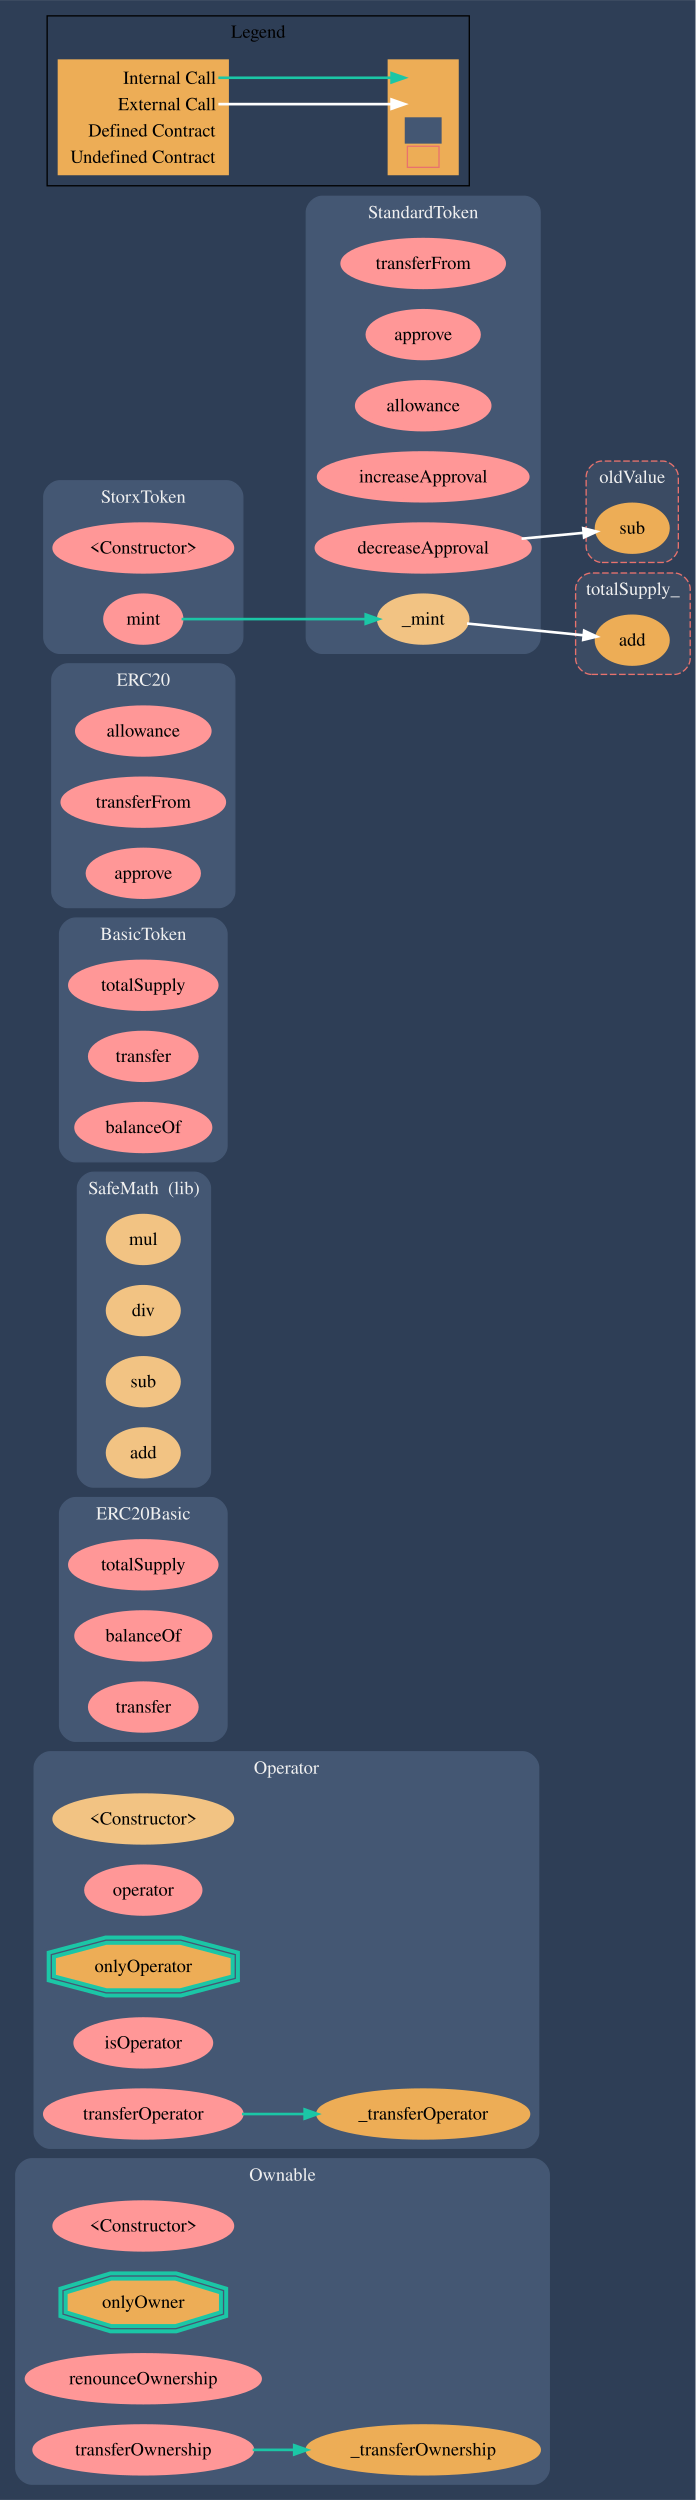
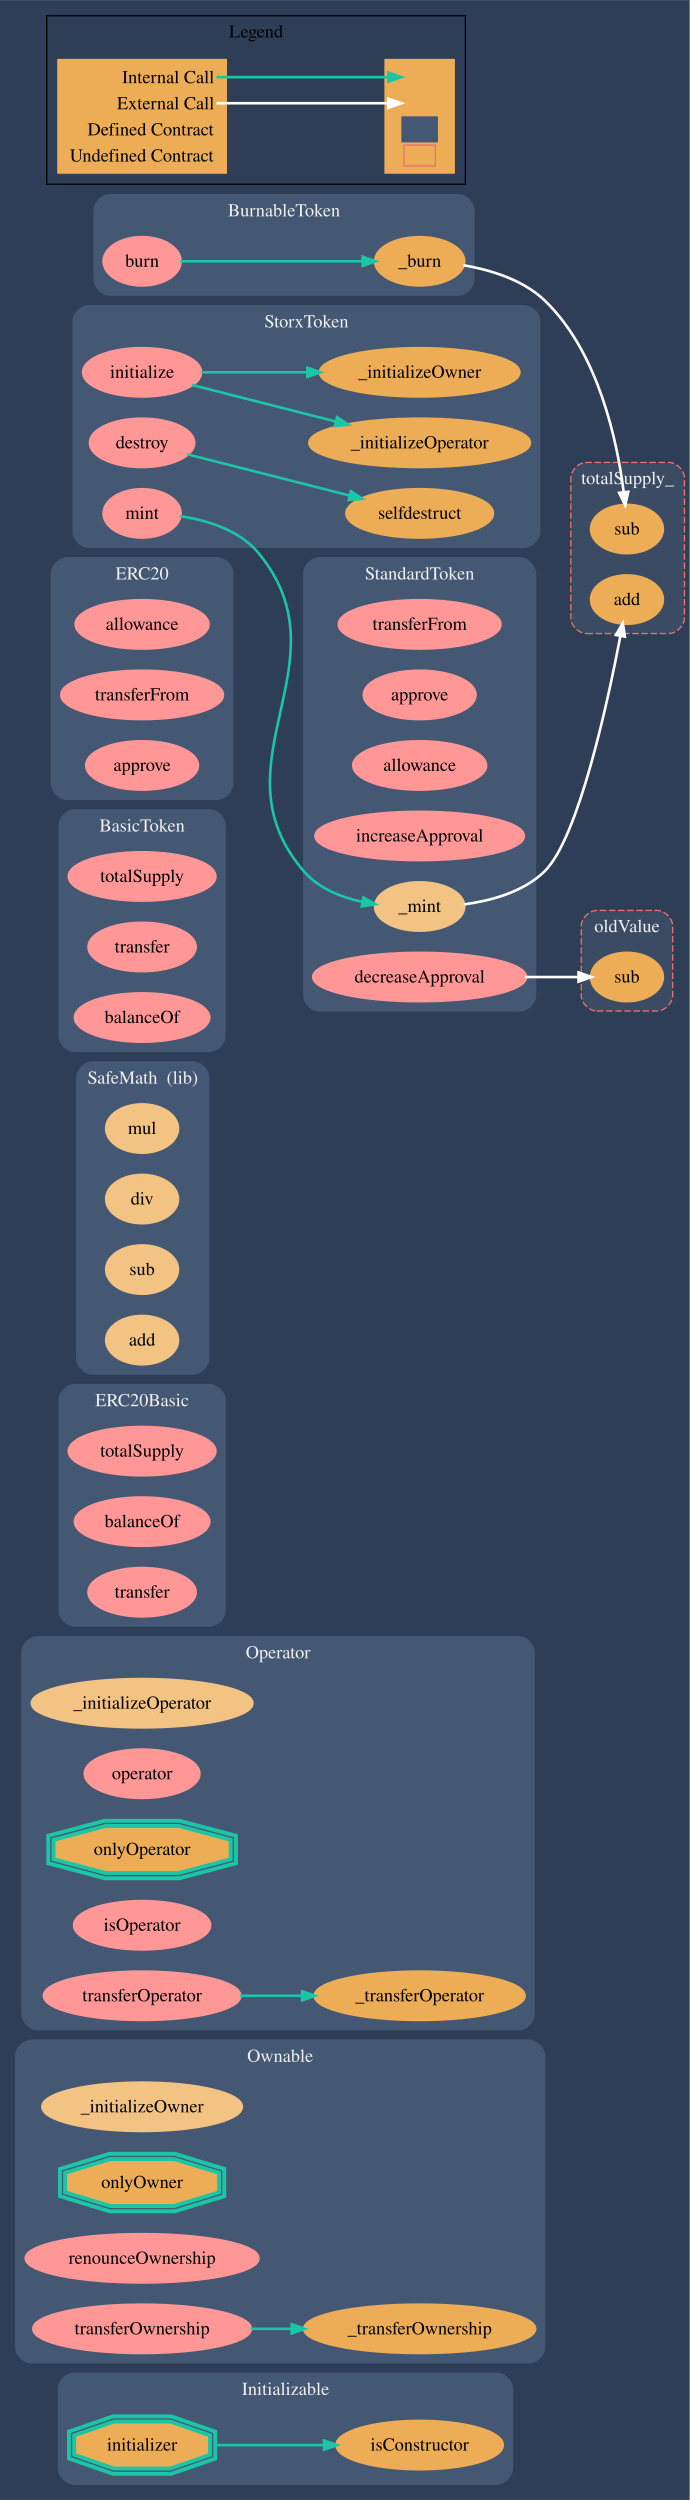
- <svg xmlns="http://www.w3.org/2000/svg" width="528pt" height="1898pt" viewBox="0.00 0.00 528.03 1898.00">
-   <g id="graph0" class="graph" transform="translate(4,1894) scale(1)" data-name="G">
-     <polygon fill="#2e3e56" stroke="transparent" points="-4,4 -4,-1894 524.027,-1894 524.027,4 -4,4" style="" />
+ <svg xmlns="http://www.w3.org/2000/svg" width="528pt" height="1914pt" viewBox="0.00 0.00 528.03 1914.00">
+   <g id="graph0" class="graph" transform="translate(4,1910) scale(1)" data-name="G">
+     <polygon fill="#2e3e56" stroke="transparent" points="-4,4 -4,-1910 524.027,-1910 524.027,4 -4,4" style="" />
    <g id="clust1" class="cluster">
-       <path fill="#445773" stroke="#445773" d="M20,-8C20,-8 401.027,-8 401.027,-8 407.027,-8 413.027,-14 413.027,-20 413.027,-20 413.027,-243 413.027,-243 413.027,-249 407.027,-255 401.027,-255 401.027,-255 20,-255 20,-255 14,-255 8,-249 8,-243 8,-243 8,-20 8,-20 8,-14 14,-8 20,-8" style="" />
-       <text text-anchor="middle" x="210.514" y="-238.4" font-family="Times,serif" font-size="14.00" fill="#f0f0f0" style="">Ownable</text>
+       <path fill="#445773" stroke="#445773" d="M52.794,-8C52.794,-8 376.377,-8 376.377,-8 382.377,-8 388.377,-14 388.377,-20 388.377,-20 388.377,-81 388.377,-81 388.377,-87 382.377,-93 376.377,-93 376.377,-93 52.794,-93 52.794,-93 46.794,-93 40.794,-87 40.794,-81 40.794,-81 40.794,-20 40.794,-20 40.794,-14 46.794,-8 52.794,-8" style="" />
+       <text text-anchor="middle" x="214.585" y="-76.4" font-family="Times,serif" font-size="14.00" fill="#f0f0f0" style="">Initializable</text>
    </g>
    <g id="clust2" class="cluster">
-       <path fill="#445773" stroke="#445773" d="M33.957,-263C33.957,-263 392.973,-263 392.973,-263 398.973,-263 404.973,-269 404.973,-275 404.973,-275 404.973,-552 404.973,-552 404.973,-558 398.973,-564 392.973,-564 392.973,-564 33.957,-564 33.957,-564 27.957,-564 21.957,-558 21.957,-552 21.957,-552 21.957,-275 21.957,-275 21.957,-269 27.957,-263 33.957,-263" style="" />
-       <text text-anchor="middle" x="213.465" y="-547.4" font-family="Times,serif" font-size="14.00" fill="#f0f0f0" style="">Operator</text>
+       <path fill="#445773" stroke="#445773" d="M20,-101C20,-101 401.027,-101 401.027,-101 407.027,-101 413.027,-107 413.027,-113 413.027,-113 413.027,-336 413.027,-336 413.027,-342 407.027,-348 401.027,-348 401.027,-348 20,-348 20,-348 14,-348 8,-342 8,-336 8,-336 8,-113 8,-113 8,-107 14,-101 20,-101" style="" />
+       <text text-anchor="middle" x="210.514" y="-331.4" font-family="Times,serif" font-size="14.00" fill="#f0f0f0" style="">Ownable</text>
    </g>
    <g id="clust3" class="cluster">
-       <path fill="#445773" stroke="#445773" d="M53.226,-572C53.226,-572 156.363,-572 156.363,-572 162.363,-572 168.363,-578 168.363,-584 168.363,-584 168.363,-745 168.363,-745 168.363,-751 162.363,-757 156.363,-757 156.363,-757 53.226,-757 53.226,-757 47.226,-757 41.226,-751 41.226,-745 41.226,-745 41.226,-584 41.226,-584 41.226,-578 47.226,-572 53.226,-572" style="" />
-       <text text-anchor="middle" x="104.794" y="-740.4" font-family="Times,serif" font-size="14.00" fill="#f0f0f0" style="">ERC20Basic</text>
+       <path fill="#445773" stroke="#445773" d="M24.824,-356C24.824,-356 392.973,-356 392.973,-356 398.973,-356 404.973,-362 404.973,-368 404.973,-368 404.973,-645 404.973,-645 404.973,-651 398.973,-657 392.973,-657 392.973,-657 24.824,-657 24.824,-657 18.824,-657 12.824,-651 12.824,-645 12.824,-645 12.824,-368 12.824,-368 12.824,-362 18.824,-356 24.824,-356" style="" />
+       <text text-anchor="middle" x="208.899" y="-640.4" font-family="Times,serif" font-size="14.00" fill="#f0f0f0" style="">Operator</text>
    </g>
    <g id="clust4" class="cluster">
-       <path fill="#445773" stroke="#445773" d="M66.794,-765C66.794,-765 143.794,-765 143.794,-765 149.794,-765 155.794,-771 155.794,-777 155.794,-777 155.794,-992 155.794,-992 155.794,-998 149.794,-1004 143.794,-1004 143.794,-1004 66.794,-1004 66.794,-1004 60.794,-1004 54.794,-998 54.794,-992 54.794,-992 54.794,-777 54.794,-777 54.794,-771 60.794,-765 66.794,-765" style="" />
-       <text text-anchor="middle" x="105.294" y="-987.4" font-family="Times,serif" font-size="14.00" fill="#f0f0f0" style="">SafeMath  (lib)</text>
+       <path fill="#445773" stroke="#445773" d="M53.226,-665C53.226,-665 156.363,-665 156.363,-665 162.363,-665 168.363,-671 168.363,-677 168.363,-677 168.363,-838 168.363,-838 168.363,-844 162.363,-850 156.363,-850 156.363,-850 53.226,-850 53.226,-850 47.226,-850 41.226,-844 41.226,-838 41.226,-838 41.226,-677 41.226,-677 41.226,-671 47.226,-665 53.226,-665" style="" />
+       <text text-anchor="middle" x="104.794" y="-833.4" font-family="Times,serif" font-size="14.00" fill="#f0f0f0" style="">ERC20Basic</text>
    </g>
    <g id="clust5" class="cluster">
-       <path fill="#445773" stroke="#445773" d="M53.226,-1012C53.226,-1012 156.363,-1012 156.363,-1012 162.363,-1012 168.363,-1018 168.363,-1024 168.363,-1024 168.363,-1185 168.363,-1185 168.363,-1191 162.363,-1197 156.363,-1197 156.363,-1197 53.226,-1197 53.226,-1197 47.226,-1197 41.226,-1191 41.226,-1185 41.226,-1185 41.226,-1024 41.226,-1024 41.226,-1018 47.226,-1012 53.226,-1012" style="" />
-       <text text-anchor="middle" x="104.794" y="-1180.4" font-family="Times,serif" font-size="14.00" fill="#f0f0f0" style="">BasicToken</text>
+       <path fill="#445773" stroke="#445773" d="M66.794,-858C66.794,-858 143.794,-858 143.794,-858 149.794,-858 155.794,-864 155.794,-870 155.794,-870 155.794,-1085 155.794,-1085 155.794,-1091 149.794,-1097 143.794,-1097 143.794,-1097 66.794,-1097 66.794,-1097 60.794,-1097 54.794,-1091 54.794,-1085 54.794,-1085 54.794,-870 54.794,-870 54.794,-864 60.794,-858 66.794,-858" style="" />
+       <text text-anchor="middle" x="105.294" y="-1080.4" font-family="Times,serif" font-size="14.00" fill="#f0f0f0" style="">SafeMath  (lib)</text>
    </g>
    <g id="clust6" class="cluster">
-       <path fill="#445773" stroke="#445773" d="M47.349,-1205C47.349,-1205 162.24,-1205 162.24,-1205 168.24,-1205 174.24,-1211 174.24,-1217 174.24,-1217 174.24,-1378 174.24,-1378 174.24,-1384 168.24,-1390 162.24,-1390 162.24,-1390 47.349,-1390 47.349,-1390 41.349,-1390 35.349,-1384 35.349,-1378 35.349,-1378 35.349,-1217 35.349,-1217 35.349,-1211 41.349,-1205 47.349,-1205" style="" />
-       <text text-anchor="middle" x="104.794" y="-1373.4" font-family="Times,serif" font-size="14.00" fill="#f0f0f0" style="">ERC20</text>
+       <path fill="#445773" stroke="#445773" d="M53.226,-1105C53.226,-1105 156.363,-1105 156.363,-1105 162.363,-1105 168.363,-1111 168.363,-1117 168.363,-1117 168.363,-1278 168.363,-1278 168.363,-1284 162.363,-1290 156.363,-1290 156.363,-1290 53.226,-1290 53.226,-1290 47.226,-1290 41.226,-1284 41.226,-1278 41.226,-1278 41.226,-1117 41.226,-1117 41.226,-1111 47.226,-1105 53.226,-1105" style="" />
+       <text text-anchor="middle" x="104.794" y="-1273.4" font-family="Times,serif" font-size="14.00" fill="#f0f0f0" style="">BasicToken</text>
    </g>
    <g id="clust7" class="cluster">
-       <path fill="#445773" stroke="#445773" d="M240.569,-1398C240.569,-1398 394.047,-1398 394.047,-1398 400.047,-1398 406.047,-1404 406.047,-1410 406.047,-1410 406.047,-1733 406.047,-1733 406.047,-1739 400.047,-1745 394.047,-1745 394.047,-1745 240.569,-1745 240.569,-1745 234.569,-1745 228.569,-1739 228.569,-1733 228.569,-1733 228.569,-1410 228.569,-1410 228.569,-1404 234.569,-1398 240.569,-1398" style="" />
-       <text text-anchor="middle" x="317.308" y="-1728.4" font-family="Times,serif" font-size="14.00" fill="#f0f0f0" style="">StandardToken</text>
+       <path fill="#445773" stroke="#445773" d="M47.349,-1298C47.349,-1298 162.24,-1298 162.24,-1298 168.24,-1298 174.24,-1304 174.24,-1310 174.24,-1310 174.24,-1471 174.24,-1471 174.24,-1477 168.24,-1483 162.24,-1483 162.24,-1483 47.349,-1483 47.349,-1483 41.349,-1483 35.349,-1477 35.349,-1471 35.349,-1471 35.349,-1310 35.349,-1310 35.349,-1304 41.349,-1298 47.349,-1298" style="" />
+       <text text-anchor="middle" x="104.794" y="-1466.4" font-family="Times,serif" font-size="14.00" fill="#f0f0f0" style="">ERC20</text>
    </g>
    <g id="clust8" class="cluster">
-       <path fill="#445773" stroke="#445773" d="M41.273,-1398C41.273,-1398 168.315,-1398 168.315,-1398 174.315,-1398 180.315,-1404 180.315,-1410 180.315,-1410 180.315,-1517 180.315,-1517 180.315,-1523 174.315,-1529 168.315,-1529 168.315,-1529 41.273,-1529 41.273,-1529 35.273,-1529 29.273,-1523 29.273,-1517 29.273,-1517 29.273,-1410 29.273,-1410 29.273,-1404 35.273,-1398 41.273,-1398" style="" />
-       <text text-anchor="middle" x="104.794" y="-1512.4" font-family="Times,serif" font-size="14.00" fill="#f0f0f0" style="">StorxToken</text>
+       <path fill="#445773" stroke="#445773" d="M240.569,-1136C240.569,-1136 394.047,-1136 394.047,-1136 400.047,-1136 406.047,-1142 406.047,-1148 406.047,-1148 406.047,-1471 406.047,-1471 406.047,-1477 400.047,-1483 394.047,-1483 394.047,-1483 240.569,-1483 240.569,-1483 234.569,-1483 228.569,-1477 228.569,-1471 228.569,-1471 228.569,-1148 228.569,-1148 228.569,-1142 234.569,-1136 240.569,-1136" style="" />
+       <text text-anchor="middle" x="317.308" y="-1466.4" font-family="Times,serif" font-size="14.00" fill="#f0f0f0" style="">StandardToken</text>
    </g>
    <g id="clust9" class="cluster">
-       <path fill="#3b4b63" stroke="#e8726d" stroke-dasharray="5,2" d="M453.027,-1467C453.027,-1467 499.027,-1467 499.027,-1467 505.027,-1467 511.027,-1473 511.027,-1479 511.027,-1479 511.027,-1532 511.027,-1532 511.027,-1538 505.027,-1544 499.027,-1544 499.027,-1544 453.027,-1544 453.027,-1544 447.027,-1544 441.027,-1538 441.027,-1532 441.027,-1532 441.027,-1479 441.027,-1479 441.027,-1473 447.027,-1467 453.027,-1467" style="" />
-       <text text-anchor="middle" x="476.027" y="-1527.4" font-family="Times,serif" font-size="14.00" fill="#f0f0f0" style="">oldValue</text>
+       <path fill="#445773" stroke="#445773" d="M80.058,-1684C80.058,-1684 346.873,-1684 346.873,-1684 352.873,-1684 358.873,-1690 358.873,-1696 358.873,-1696 358.873,-1749 358.873,-1749 358.873,-1755 352.873,-1761 346.873,-1761 346.873,-1761 80.058,-1761 80.058,-1761 74.058,-1761 68.058,-1755 68.058,-1749 68.058,-1749 68.058,-1696 68.058,-1696 68.058,-1690 74.058,-1684 80.058,-1684" style="" />
+       <text text-anchor="middle" x="213.465" y="-1744.4" font-family="Times,serif" font-size="14.00" fill="#f0f0f0" style="">BurnableToken</text>
    </g>
    <g id="clust10" class="cluster">
-       <path fill="#3b4b63" stroke="#e8726d" stroke-dasharray="5,2" d="M445.027,-1382C445.027,-1382 508.027,-1382 508.027,-1382 514.027,-1382 520.027,-1388 520.027,-1394 520.027,-1394 520.027,-1447 520.027,-1447 520.027,-1453 514.027,-1459 508.027,-1459 508.027,-1459 445.027,-1459 445.027,-1459 439.027,-1459 433.027,-1453 433.027,-1447 433.027,-1447 433.027,-1394 433.027,-1394 433.027,-1388 439.027,-1382 445.027,-1382" style="" />
-       <text text-anchor="middle" x="476.527" y="-1442.4" font-family="Times,serif" font-size="14.00" fill="#f0f0f0" style="">totalSupply_</text>
+       <path fill="#445773" stroke="#445773" d="M63.967,-1491C63.967,-1491 397.278,-1491 397.278,-1491 403.278,-1491 409.278,-1497 409.278,-1503 409.278,-1503 409.278,-1664 409.278,-1664 409.278,-1670 403.278,-1676 397.278,-1676 397.278,-1676 63.967,-1676 63.967,-1676 57.967,-1676 51.967,-1670 51.967,-1664 51.967,-1664 51.967,-1503 51.967,-1503 51.967,-1497 57.967,-1491 63.967,-1491" style="" />
+       <text text-anchor="middle" x="230.623" y="-1659.4" font-family="Times,serif" font-size="14.00" fill="#f0f0f0" style="">StorxToken</text>
    </g>
    <g id="clust11" class="cluster">
-       <polygon fill="#2e3e56" stroke="#000000" points="31.794,-1753 31.794,-1882 352.308,-1882 352.308,-1753 31.794,-1753" style="" />
-       <text text-anchor="middle" x="192.051" y="-1865.4" font-family="Times,serif" font-size="14.00" fill="#000000" style="">Legend</text>
-     </g>
-     <g id="node1" class="node" data-name="Ownable.&lt;Constructor&gt;">
-       <ellipse fill="#ff9797" stroke="#ff9797" stroke-width="3" cx="104.794" cy="-204" rx="67.542" ry="18" style="" />
-       <text text-anchor="middle" x="104.794" y="-199.8" font-family="Times,serif" font-size="14.00" fill="#000000" style="">&lt;Constructor&gt;</text>
-     </g>
-     <g id="node2" class="node" data-name="Ownable.onlyOwner">
-       <polygon fill="#edad56" stroke="#1bc6a6" stroke-width="3" points="163.73,-138.544 163.73,-153.456 129.206,-164 80.382,-164 45.858,-153.456 45.858,-138.544 80.382,-128 129.206,-128 163.73,-138.544" style="" />
-       <polygon fill="none" stroke="#1bc6a6" stroke-width="3" points="167.728,-135.583 167.728,-156.417 129.803,-168 79.786,-168 41.861,-156.417 41.861,-135.583 79.786,-124 129.803,-124 167.728,-135.583" style="" />
-       <text text-anchor="middle" x="104.794" y="-141.8" font-family="Times,serif" font-size="14.00" fill="#000000" style="">onlyOwner</text>
-     </g>
-     <g id="node3" class="node" data-name="Ownable.renounceOwnership">
-       <ellipse fill="#ff9797" stroke="#ff9797" stroke-width="3" cx="104.794" cy="-88" rx="88.589" ry="18" style="" />
-       <text text-anchor="middle" x="104.794" y="-83.8" font-family="Times,serif" font-size="14.00" fill="#000000" style="">renounceOwnership</text>
-     </g>
-     <g id="node4" class="node" data-name="Ownable.transferOwnership">
-       <ellipse fill="#ff9797" stroke="#ff9797" stroke-width="3" cx="104.794" cy="-34" rx="82.782" ry="18" style="" />
-       <text text-anchor="middle" x="104.794" y="-29.8" font-family="Times,serif" font-size="14.00" fill="#000000" style="">transferOwnership</text>
-     </g>
-     <g id="node5" class="node" data-name="Ownable._transferOwnership">
-       <ellipse fill="#edad56" stroke="#edad56" stroke-width="3" cx="317.308" cy="-34" rx="87.939" ry="18" style="" />
-       <text text-anchor="middle" x="317.308" y="-29.8" font-family="Times,serif" font-size="14.00" fill="#000000" style="">_transferOwnership</text>
-     </g>
-     <g id="edge1" class="edge" data-name="Ownable.transferOwnership-&gt;Ownable._transferOwnership">
-       <path fill="none" stroke="#1bc6a6" stroke-width="2" d="M187.871,-34C198.192,-34 208.821,-34 219.34,-34" style="" />
-       <polygon fill="#1bc6a6" stroke="#1bc6a6" stroke-width="2" points="219.379,-37.5 229.379,-34 219.379,-30.5 219.379,-37.5" style="" />
-     </g>
-     <g id="node6" class="node" data-name="Operator.&lt;Constructor&gt;">
-       <ellipse fill="#f2c383" stroke="#f2c383" stroke-width="3" cx="104.794" cy="-513" rx="67.542" ry="18" style="" />
-       <text text-anchor="middle" x="104.794" y="-508.8" font-family="Times,serif" font-size="14.00" fill="#000000" style="">&lt;Constructor&gt;</text>
-     </g>
-     <g id="node7" class="node" data-name="Operator.operator">
-       <ellipse fill="#ff9797" stroke="#ff9797" stroke-width="3" cx="104.794" cy="-459" rx="43.418" ry="18" style="" />
-       <text text-anchor="middle" x="104.794" y="-454.8" font-family="Times,serif" font-size="14.00" fill="#000000" style="">operator</text>
-     </g>
-     <g id="node8" class="node" data-name="Operator.onlyOperator">
-       <polygon fill="#edad56" stroke="#1bc6a6" stroke-width="3" points="172.629,-393.544 172.629,-408.456 132.892,-419 76.696,-419 36.96,-408.456 36.96,-393.544 76.696,-383 132.892,-383 172.629,-393.544" style="" />
-       <polygon fill="none" stroke="#1bc6a6" stroke-width="3" points="176.638,-390.469 176.638,-411.531 133.416,-423 76.172,-423 32.95,-411.531 32.95,-390.469 76.172,-379 133.416,-379 176.638,-390.469" style="" />
-       <text text-anchor="middle" x="104.794" y="-396.8" font-family="Times,serif" font-size="14.00" fill="#000000" style="">onlyOperator</text>
-     </g>
-     <g id="node9" class="node" data-name="Operator.isOperator">
-       <ellipse fill="#ff9797" stroke="#ff9797" stroke-width="3" cx="104.794" cy="-343" rx="51.582" ry="18" style="" />
-       <text text-anchor="middle" x="104.794" y="-338.8" font-family="Times,serif" font-size="14.00" fill="#000000" style="">isOperator</text>
-     </g>
-     <g id="node10" class="node" data-name="Operator.transferOperator">
-       <ellipse fill="#ff9797" stroke="#ff9797" stroke-width="3" cx="104.794" cy="-289" rx="74.674" ry="18" style="" />
-       <text text-anchor="middle" x="104.794" y="-284.8" font-family="Times,serif" font-size="14.00" fill="#000000" style="">transferOperator</text>
-     </g>
-     <g id="node11" class="node" data-name="Operator._transferOperator">
-       <ellipse fill="#edad56" stroke="#edad56" stroke-width="3" cx="317.308" cy="-289" rx="79.831" ry="18" style="" />
-       <text text-anchor="middle" x="317.308" y="-284.8" font-family="Times,serif" font-size="14.00" fill="#000000" style="">_transferOperator</text>
-     </g>
-     <g id="edge2" class="edge" data-name="Operator.transferOperator-&gt;Operator._transferOperator">
-       <path fill="none" stroke="#1bc6a6" stroke-width="2" d="M179.719,-289C195.011,-289 211.254,-289 227.017,-289" style="" />
-       <polygon fill="#1bc6a6" stroke="#1bc6a6" stroke-width="2" points="227.292,-292.5 237.292,-289 227.292,-285.5 227.292,-292.5" style="" />
-     </g>
-     <g id="node12" class="node" data-name="ERC20Basic.totalSupply">
-       <ellipse fill="#ff9797" stroke="#ff9797" stroke-width="3" cx="104.794" cy="-706" rx="55.637" ry="18" style="" />
-       <text text-anchor="middle" x="104.794" y="-701.8" font-family="Times,serif" font-size="14.00" fill="#000000" style="">totalSupply</text>
-     </g>
-     <g id="node13" class="node" data-name="ERC20Basic.balanceOf">
-       <ellipse fill="#ff9797" stroke="#ff9797" stroke-width="3" cx="104.794" cy="-652" rx="50.921" ry="18" style="" />
-       <text text-anchor="middle" x="104.794" y="-647.8" font-family="Times,serif" font-size="14.00" fill="#000000" style="">balanceOf</text>
-     </g>
-     <g id="node14" class="node" data-name="ERC20Basic.transfer">
-       <ellipse fill="#ff9797" stroke="#ff9797" stroke-width="3" cx="104.794" cy="-598" rx="40.544" ry="18" style="" />
-       <text text-anchor="middle" x="104.794" y="-593.8" font-family="Times,serif" font-size="14.00" fill="#000000" style="">transfer</text>
-     </g>
-     <g id="node15" class="node" data-name="SafeMath.mul">
-       <ellipse fill="#f2c383" stroke="#f2c383" stroke-width="3" cx="104.794" cy="-953" rx="27" ry="18" style="" />
-       <text text-anchor="middle" x="104.794" y="-948.8" font-family="Times,serif" font-size="14.00" fill="#000000" style="">mul</text>
-     </g>
-     <g id="node16" class="node" data-name="SafeMath.div">
-       <ellipse fill="#f2c383" stroke="#f2c383" stroke-width="3" cx="104.794" cy="-899" rx="27" ry="18" style="" />
-       <text text-anchor="middle" x="104.794" y="-894.8" font-family="Times,serif" font-size="14.00" fill="#000000" style="">div</text>
-     </g>
-     <g id="node17" class="node" data-name="SafeMath.sub">
-       <ellipse fill="#f2c383" stroke="#f2c383" stroke-width="3" cx="104.794" cy="-845" rx="27" ry="18" style="" />
-       <text text-anchor="middle" x="104.794" y="-840.8" font-family="Times,serif" font-size="14.00" fill="#000000" style="">sub</text>
-     </g>
-     <g id="node18" class="node" data-name="SafeMath.add">
-       <ellipse fill="#f2c383" stroke="#f2c383" stroke-width="3" cx="104.794" cy="-791" rx="27" ry="18" style="" />
-       <text text-anchor="middle" x="104.794" y="-786.8" font-family="Times,serif" font-size="14.00" fill="#000000" style="">add</text>
-     </g>
-     <g id="node19" class="node" data-name="BasicToken.totalSupply">
-       <ellipse fill="#ff9797" stroke="#ff9797" stroke-width="3" cx="104.794" cy="-1146" rx="55.637" ry="18" style="" />
-       <text text-anchor="middle" x="104.794" y="-1141.8" font-family="Times,serif" font-size="14.00" fill="#000000" style="">totalSupply</text>
-     </g>
-     <g id="node20" class="node" data-name="BasicToken.transfer">
-       <ellipse fill="#ff9797" stroke="#ff9797" stroke-width="3" cx="104.794" cy="-1092" rx="40.544" ry="18" style="" />
-       <text text-anchor="middle" x="104.794" y="-1087.8" font-family="Times,serif" font-size="14.00" fill="#000000" style="">transfer</text>
-     </g>
-     <g id="node21" class="node" data-name="BasicToken.balanceOf">
-       <ellipse fill="#ff9797" stroke="#ff9797" stroke-width="3" cx="104.794" cy="-1038" rx="50.921" ry="18" style="" />
-       <text text-anchor="middle" x="104.794" y="-1033.8" font-family="Times,serif" font-size="14.00" fill="#000000" style="">balanceOf</text>
-     </g>
-     <g id="node22" class="node" data-name="ERC20.allowance">
-       <ellipse fill="#ff9797" stroke="#ff9797" stroke-width="3" cx="104.794" cy="-1339" rx="50.359" ry="18" style="" />
-       <text text-anchor="middle" x="104.794" y="-1334.8" font-family="Times,serif" font-size="14.00" fill="#000000" style="">allowance</text>
-     </g>
-     <g id="node23" class="node" data-name="ERC20.transferFrom">
-       <ellipse fill="#ff9797" stroke="#ff9797" stroke-width="3" cx="104.794" cy="-1285" rx="61.392" ry="18" style="" />
-       <text text-anchor="middle" x="104.794" y="-1280.8" font-family="Times,serif" font-size="14.00" fill="#000000" style="">transferFrom</text>
-     </g>
-     <g id="node24" class="node" data-name="ERC20.approve">
-       <ellipse fill="#ff9797" stroke="#ff9797" stroke-width="3" cx="104.794" cy="-1231" rx="42.278" ry="18" style="" />
-       <text text-anchor="middle" x="104.794" y="-1226.8" font-family="Times,serif" font-size="14.00" fill="#000000" style="">approve</text>
-     </g>
-     <g id="node25" class="node" data-name="StandardToken.transferFrom">
-       <ellipse fill="#ff9797" stroke="#ff9797" stroke-width="3" cx="317.308" cy="-1694" rx="61.392" ry="18" style="" />
-       <text text-anchor="middle" x="317.308" y="-1689.8" font-family="Times,serif" font-size="14.00" fill="#000000" style="">transferFrom</text>
-     </g>
-     <g id="node26" class="node" data-name="StandardToken.approve">
-       <ellipse fill="#ff9797" stroke="#ff9797" stroke-width="3" cx="317.308" cy="-1640" rx="42.278" ry="18" style="" />
-       <text text-anchor="middle" x="317.308" y="-1635.8" font-family="Times,serif" font-size="14.00" fill="#000000" style="">approve</text>
-     </g>
-     <g id="node27" class="node" data-name="StandardToken.allowance">
-       <ellipse fill="#ff9797" stroke="#ff9797" stroke-width="3" cx="317.308" cy="-1586" rx="50.359" ry="18" style="" />
-       <text text-anchor="middle" x="317.308" y="-1581.8" font-family="Times,serif" font-size="14.00" fill="#000000" style="">allowance</text>
-     </g>
-     <g id="node28" class="node" data-name="StandardToken.increaseApproval">
-       <ellipse fill="#ff9797" stroke="#ff9797" stroke-width="3" cx="317.308" cy="-1532" rx="79.273" ry="18" style="" />
-       <text text-anchor="middle" x="317.308" y="-1527.8" font-family="Times,serif" font-size="14.00" fill="#000000" style="">increaseApproval</text>
-     </g>
-     <g id="node29" class="node" data-name="StandardToken.decreaseApproval">
-       <ellipse fill="#ff9797" stroke="#ff9797" stroke-width="3" cx="317.308" cy="-1478" rx="80.979" ry="18" style="" />
-       <text text-anchor="middle" x="317.308" y="-1473.8" font-family="Times,serif" font-size="14.00" fill="#000000" style="">decreaseApproval</text>
-     </g>
-     <g id="node33" class="node" data-name="oldValue.sub">
-       <ellipse fill="#edad56" stroke="#edad56" stroke-width="3" cx="476.027" cy="-1493" rx="27" ry="18" style="" />
-       <text text-anchor="middle" x="476.027" y="-1488.8" font-family="Times,serif" font-size="14.00" fill="#000000" style="">sub</text>
-     </g>
-     <g id="edge3" class="edge" data-name="StandardToken.decreaseApproval-&gt;oldValue.sub">
-       <path fill="none" stroke="#ffffff" stroke-width="2" d="M392.02,-1485.061C408.294,-1486.599 424.83,-1488.161 438.877,-1489.489" style="" />
-       <polygon fill="#ffffff" stroke="#ffffff" stroke-width="2" points="438.804,-1492.998 449.089,-1490.454 439.462,-1486.029 438.804,-1492.998" style="" />
-     </g>
-     <g id="node30" class="node" data-name="StandardToken._mint">
-       <ellipse fill="#f2c383" stroke="#f2c383" stroke-width="3" cx="317.308" cy="-1424" rx="33.646" ry="18" style="" />
-       <text text-anchor="middle" x="317.308" y="-1419.8" font-family="Times,serif" font-size="14.00" fill="#000000" style="">_mint</text>
-     </g>
-     <g id="node34" class="node" data-name="totalSupply_.add">
-       <ellipse fill="#edad56" stroke="#edad56" stroke-width="3" cx="476.027" cy="-1408" rx="27" ry="18" style="" />
-       <text text-anchor="middle" x="476.027" y="-1403.8" font-family="Times,serif" font-size="14.00" fill="#000000" style="">add</text>
-     </g>
-     <g id="edge4" class="edge" data-name="StandardToken._mint-&gt;totalSupply_.add">
-       <path fill="none" stroke="#ffffff" stroke-width="2" d="M350.581,-1420.646C376.421,-1418.041 412.237,-1414.43 438.987,-1411.734" style="" />
-       <polygon fill="#ffffff" stroke="#ffffff" stroke-width="2" points="439.517,-1415.198 449.115,-1410.713 438.815,-1408.234 439.517,-1415.198" style="" />
-     </g>
-     <g id="node31" class="node" data-name="StorxToken.&lt;Constructor&gt;">
-       <ellipse fill="#ff9797" stroke="#ff9797" stroke-width="3" cx="104.794" cy="-1478" rx="67.542" ry="18" style="" />
-       <text text-anchor="middle" x="104.794" y="-1473.8" font-family="Times,serif" font-size="14.00" fill="#000000" style="">&lt;Constructor&gt;</text>
-     </g>
-     <g id="node32" class="node" data-name="StorxToken.mint">
-       <ellipse fill="#ff9797" stroke="#ff9797" stroke-width="3" cx="104.794" cy="-1424" rx="28.991" ry="18" style="" />
-       <text text-anchor="middle" x="104.794" y="-1419.8" font-family="Times,serif" font-size="14.00" fill="#000000" style="">mint</text>
-     </g>
-     <g id="edge5" class="edge" data-name="StorxToken.mint-&gt;StandardToken._mint">
-       <path fill="none" stroke="#1bc6a6" stroke-width="2" d="M133.898,-1424C169.947,-1424 231.703,-1424 273.49,-1424" style="" />
-       <polygon fill="#1bc6a6" stroke="#1bc6a6" stroke-width="2" points="273.656,-1427.5 283.656,-1424 273.656,-1420.5 273.656,-1427.5" style="" />
-     </g>
-     <g id="node35" class="node" data-name="key">
-       <polygon fill="#edad56" stroke="transparent" stroke-width="3" points="169.794,-1849 39.794,-1849 39.794,-1761 169.794,-1761 169.794,-1849" style="" />
-       <text text-anchor="start" x="89.43" y="-1830.4" font-family="Times,serif" font-size="14.00" fill="#000000" style="">Internal Call</text>
-       <text text-anchor="start" x="85.538" y="-1810.4" font-family="Times,serif" font-size="14.00" fill="#000000" style="">External Call</text>
-       <text text-anchor="start" x="63" y="-1790.4" font-family="Times,serif" font-size="14.00" fill="#000000" style="">Defined Contract</text>
-       <text text-anchor="start" x="49.397" y="-1770.4" font-family="Times,serif" font-size="14.00" fill="#000000" style="">Undefined Contract</text>
-     </g>
-     <g id="node36" class="node" data-name="key2">
-       <polygon fill="#edad56" stroke="transparent" stroke-width="3" points="344.308,-1849 290.308,-1849 290.308,-1761 344.308,-1761 344.308,-1849" style="" />
-       <text text-anchor="start" x="305.067" y="-1830.4" font-family="Times,serif" font-size="14.00" fill="#000000" style="">   </text>
-       <text text-anchor="start" x="305.067" y="-1810.4" font-family="Times,serif" font-size="14.00" fill="#000000" style="">   </text>
-       <polygon fill="#445773" stroke="transparent" points="303.308,-1785 303.308,-1805 331.308,-1805 331.308,-1785 303.308,-1785" style="" />
-       <text text-anchor="start" x="305.067" y="-1790.4" font-family="Times,serif" font-size="14.00" fill="#000000" style="">   </text>
-       <polygon fill="none" stroke="#e8726d" points="305.308,-1767 305.308,-1783 329.308,-1783 329.308,-1767 305.308,-1767" style="" />
-     </g>
-     <g id="edge6" class="edge" data-name="key-&gt;key2">
-       <path fill="none" stroke="#1bc6a6" stroke-width="2" d="M161.794,-1835C221.127,-1835 238.48,-1835 293.058,-1835" style="" />
-       <polygon fill="#1bc6a6" stroke="#1bc6a6" stroke-width="2" points="293.308,-1838.5 303.308,-1835 293.308,-1831.5 293.308,-1838.5" style="" />
-     </g>
-     <g id="edge7" class="edge" data-name="key-&gt;key2">
-       <path fill="none" stroke="#ffffff" stroke-width="2" d="M161.794,-1815C221.127,-1815 238.48,-1815 293.058,-1815" style="" />
-       <polygon fill="#ffffff" stroke="#ffffff" stroke-width="2" points="293.308,-1818.5 303.308,-1815 293.308,-1811.5 293.308,-1818.5" style="" />
+       <path fill="#3b4b63" stroke="#e8726d" stroke-dasharray="5,2" d="M453.027,-1136C453.027,-1136 499.027,-1136 499.027,-1136 505.027,-1136 511.027,-1142 511.027,-1148 511.027,-1148 511.027,-1201 511.027,-1201 511.027,-1207 505.027,-1213 499.027,-1213 499.027,-1213 453.027,-1213 453.027,-1213 447.027,-1213 441.027,-1207 441.027,-1201 441.027,-1201 441.027,-1148 441.027,-1148 441.027,-1142 447.027,-1136 453.027,-1136" style="" />
+       <text text-anchor="middle" x="476.027" y="-1196.4" font-family="Times,serif" font-size="14.00" fill="#f0f0f0" style="">oldValue</text>
+     </g>
+     <g id="clust12" class="cluster">
+       <path fill="#3b4b63" stroke="#e8726d" stroke-dasharray="5,2" d="M445.027,-1425C445.027,-1425 508.027,-1425 508.027,-1425 514.027,-1425 520.027,-1431 520.027,-1437 520.027,-1437 520.027,-1544 520.027,-1544 520.027,-1550 514.027,-1556 508.027,-1556 508.027,-1556 445.027,-1556 445.027,-1556 439.027,-1556 433.027,-1550 433.027,-1544 433.027,-1544 433.027,-1437 433.027,-1437 433.027,-1431 439.027,-1425 445.027,-1425" style="" />
+       <text text-anchor="middle" x="476.527" y="-1539.4" font-family="Times,serif" font-size="14.00" fill="#f0f0f0" style="">totalSupply_</text>
+     </g>
+     <g id="clust13" class="cluster">
+       <polygon fill="#2e3e56" stroke="#000000" points="31.794,-1769 31.794,-1898 352.308,-1898 352.308,-1769 31.794,-1769" style="" />
+       <text text-anchor="middle" x="192.051" y="-1881.4" font-family="Times,serif" font-size="14.00" fill="#000000" style="">Legend</text>
+     </g>
+     <g id="node1" class="node" data-name="Initializable.initializer">
+       <polygon fill="#edad56" stroke="#1bc6a6" stroke-width="3" points="156.795,-30.544 156.795,-45.456 126.334,-56 83.255,-56 52.794,-45.456 52.794,-30.544 83.255,-20 126.334,-20 156.795,-30.544" style="" />
+       <polygon fill="none" stroke="#1bc6a6" stroke-width="3" points="160.795,-27.696 160.795,-48.304 127.006,-60 82.582,-60 48.794,-48.304 48.794,-27.696 82.582,-16 127.006,-16 160.795,-27.696" style="" />
+       <text text-anchor="middle" x="104.794" y="-33.8" font-family="Times,serif" font-size="14.00" fill="#000000" style="">initializer</text>
+     </g>
+     <g id="node2" class="node" data-name="Initializable.isConstructor">
+       <ellipse fill="#edad56" stroke="#edad56" stroke-width="3" cx="317.308" cy="-38" rx="63.138" ry="18" style="" />
+       <text text-anchor="middle" x="317.308" y="-33.8" font-family="Times,serif" font-size="14.00" fill="#000000" style="">isConstructor</text>
+     </g>
+     <g id="edge1" class="edge" data-name="Initializable.initializer-&gt;Initializable.isConstructor">
+       <path fill="none" stroke="#1bc6a6" stroke-width="2" d="M160.908,-38C186.314,-38 216.684,-38 243.874,-38" style="" />
+       <polygon fill="#1bc6a6" stroke="#1bc6a6" stroke-width="2" points="244.122,-41.5 254.122,-38 244.121,-34.5 244.122,-41.5" style="" />
+     </g>
+     <g id="node3" class="node" data-name="Ownable._initializeOwner">
+       <ellipse fill="#f2c383" stroke="#f2c383" stroke-width="3" cx="104.794" cy="-297" rx="75.857" ry="18" style="" />
+       <text text-anchor="middle" x="104.794" y="-292.8" font-family="Times,serif" font-size="14.00" fill="#000000" style="">_initializeOwner</text>
+     </g>
+     <g id="node4" class="node" data-name="Ownable.onlyOwner">
+       <polygon fill="#edad56" stroke="#1bc6a6" stroke-width="3" points="163.73,-231.544 163.73,-246.456 129.206,-257 80.382,-257 45.858,-246.456 45.858,-231.544 80.382,-221 129.206,-221 163.73,-231.544" style="" />
+       <polygon fill="none" stroke="#1bc6a6" stroke-width="3" points="167.728,-228.583 167.728,-249.417 129.803,-261 79.786,-261 41.861,-249.417 41.861,-228.583 79.786,-217 129.803,-217 167.728,-228.583" style="" />
+       <text text-anchor="middle" x="104.794" y="-234.8" font-family="Times,serif" font-size="14.00" fill="#000000" style="">onlyOwner</text>
+     </g>
+     <g id="node5" class="node" data-name="Ownable.renounceOwnership">
+       <ellipse fill="#ff9797" stroke="#ff9797" stroke-width="3" cx="104.794" cy="-181" rx="88.589" ry="18" style="" />
+       <text text-anchor="middle" x="104.794" y="-176.8" font-family="Times,serif" font-size="14.00" fill="#000000" style="">renounceOwnership</text>
+     </g>
+     <g id="node6" class="node" data-name="Ownable.transferOwnership">
+       <ellipse fill="#ff9797" stroke="#ff9797" stroke-width="3" cx="104.794" cy="-127" rx="82.782" ry="18" style="" />
+       <text text-anchor="middle" x="104.794" y="-122.8" font-family="Times,serif" font-size="14.00" fill="#000000" style="">transferOwnership</text>
+     </g>
+     <g id="node7" class="node" data-name="Ownable._transferOwnership">
+       <ellipse fill="#edad56" stroke="#edad56" stroke-width="3" cx="317.308" cy="-127" rx="87.939" ry="18" style="" />
+       <text text-anchor="middle" x="317.308" y="-122.8" font-family="Times,serif" font-size="14.00" fill="#000000" style="">_transferOwnership</text>
+     </g>
+     <g id="edge2" class="edge" data-name="Ownable.transferOwnership-&gt;Ownable._transferOwnership">
+       <path fill="none" stroke="#1bc6a6" stroke-width="2" d="M187.871,-127C198.192,-127 208.821,-127 219.34,-127" style="" />
+       <polygon fill="#1bc6a6" stroke="#1bc6a6" stroke-width="2" points="219.379,-130.5 229.379,-127 219.379,-123.5 219.379,-130.5" style="" />
+     </g>
+     <g id="node8" class="node" data-name="Operator._initializeOperator">
+       <ellipse fill="#f2c383" stroke="#f2c383" stroke-width="3" cx="104.794" cy="-606" rx="83.941" ry="18" style="" />
+       <text text-anchor="middle" x="104.794" y="-601.8" font-family="Times,serif" font-size="14.00" fill="#000000" style="">_initializeOperator</text>
+     </g>
+     <g id="node9" class="node" data-name="Operator.operator">
+       <ellipse fill="#ff9797" stroke="#ff9797" stroke-width="3" cx="104.794" cy="-552" rx="43.418" ry="18" style="" />
+       <text text-anchor="middle" x="104.794" y="-547.8" font-family="Times,serif" font-size="14.00" fill="#000000" style="">operator</text>
+     </g>
+     <g id="node10" class="node" data-name="Operator.onlyOperator">
+       <polygon fill="#edad56" stroke="#1bc6a6" stroke-width="3" points="172.629,-486.544 172.629,-501.456 132.892,-512 76.696,-512 36.96,-501.456 36.96,-486.544 76.696,-476 132.892,-476 172.629,-486.544" style="" />
+       <polygon fill="none" stroke="#1bc6a6" stroke-width="3" points="176.638,-483.469 176.638,-504.531 133.416,-516 76.172,-516 32.95,-504.531 32.95,-483.469 76.172,-472 133.416,-472 176.638,-483.469" style="" />
+       <text text-anchor="middle" x="104.794" y="-489.8" font-family="Times,serif" font-size="14.00" fill="#000000" style="">onlyOperator</text>
+     </g>
+     <g id="node11" class="node" data-name="Operator.isOperator">
+       <ellipse fill="#ff9797" stroke="#ff9797" stroke-width="3" cx="104.794" cy="-436" rx="51.582" ry="18" style="" />
+       <text text-anchor="middle" x="104.794" y="-431.8" font-family="Times,serif" font-size="14.00" fill="#000000" style="">isOperator</text>
+     </g>
+     <g id="node12" class="node" data-name="Operator.transferOperator">
+       <ellipse fill="#ff9797" stroke="#ff9797" stroke-width="3" cx="104.794" cy="-382" rx="74.674" ry="18" style="" />
+       <text text-anchor="middle" x="104.794" y="-377.8" font-family="Times,serif" font-size="14.00" fill="#000000" style="">transferOperator</text>
+     </g>
+     <g id="node13" class="node" data-name="Operator._transferOperator">
+       <ellipse fill="#edad56" stroke="#edad56" stroke-width="3" cx="317.308" cy="-382" rx="79.831" ry="18" style="" />
+       <text text-anchor="middle" x="317.308" y="-377.8" font-family="Times,serif" font-size="14.00" fill="#000000" style="">_transferOperator</text>
+     </g>
+     <g id="edge3" class="edge" data-name="Operator.transferOperator-&gt;Operator._transferOperator">
+       <path fill="none" stroke="#1bc6a6" stroke-width="2" d="M179.719,-382C195.011,-382 211.254,-382 227.017,-382" style="" />
+       <polygon fill="#1bc6a6" stroke="#1bc6a6" stroke-width="2" points="227.292,-385.5 237.292,-382 227.292,-378.5 227.292,-385.5" style="" />
+     </g>
+     <g id="node14" class="node" data-name="ERC20Basic.totalSupply">
+       <ellipse fill="#ff9797" stroke="#ff9797" stroke-width="3" cx="104.794" cy="-799" rx="55.637" ry="18" style="" />
+       <text text-anchor="middle" x="104.794" y="-794.8" font-family="Times,serif" font-size="14.00" fill="#000000" style="">totalSupply</text>
+     </g>
+     <g id="node15" class="node" data-name="ERC20Basic.balanceOf">
+       <ellipse fill="#ff9797" stroke="#ff9797" stroke-width="3" cx="104.794" cy="-745" rx="50.921" ry="18" style="" />
+       <text text-anchor="middle" x="104.794" y="-740.8" font-family="Times,serif" font-size="14.00" fill="#000000" style="">balanceOf</text>
+     </g>
+     <g id="node16" class="node" data-name="ERC20Basic.transfer">
+       <ellipse fill="#ff9797" stroke="#ff9797" stroke-width="3" cx="104.794" cy="-691" rx="40.544" ry="18" style="" />
+       <text text-anchor="middle" x="104.794" y="-686.8" font-family="Times,serif" font-size="14.00" fill="#000000" style="">transfer</text>
+     </g>
+     <g id="node17" class="node" data-name="SafeMath.mul">
+       <ellipse fill="#f2c383" stroke="#f2c383" stroke-width="3" cx="104.794" cy="-1046" rx="27" ry="18" style="" />
+       <text text-anchor="middle" x="104.794" y="-1041.8" font-family="Times,serif" font-size="14.00" fill="#000000" style="">mul</text>
+     </g>
+     <g id="node18" class="node" data-name="SafeMath.div">
+       <ellipse fill="#f2c383" stroke="#f2c383" stroke-width="3" cx="104.794" cy="-992" rx="27" ry="18" style="" />
+       <text text-anchor="middle" x="104.794" y="-987.8" font-family="Times,serif" font-size="14.00" fill="#000000" style="">div</text>
+     </g>
+     <g id="node19" class="node" data-name="SafeMath.sub">
+       <ellipse fill="#f2c383" stroke="#f2c383" stroke-width="3" cx="104.794" cy="-938" rx="27" ry="18" style="" />
+       <text text-anchor="middle" x="104.794" y="-933.8" font-family="Times,serif" font-size="14.00" fill="#000000" style="">sub</text>
+     </g>
+     <g id="node20" class="node" data-name="SafeMath.add">
+       <ellipse fill="#f2c383" stroke="#f2c383" stroke-width="3" cx="104.794" cy="-884" rx="27" ry="18" style="" />
+       <text text-anchor="middle" x="104.794" y="-879.8" font-family="Times,serif" font-size="14.00" fill="#000000" style="">add</text>
+     </g>
+     <g id="node21" class="node" data-name="BasicToken.totalSupply">
+       <ellipse fill="#ff9797" stroke="#ff9797" stroke-width="3" cx="104.794" cy="-1239" rx="55.637" ry="18" style="" />
+       <text text-anchor="middle" x="104.794" y="-1234.8" font-family="Times,serif" font-size="14.00" fill="#000000" style="">totalSupply</text>
+     </g>
+     <g id="node22" class="node" data-name="BasicToken.transfer">
+       <ellipse fill="#ff9797" stroke="#ff9797" stroke-width="3" cx="104.794" cy="-1185" rx="40.544" ry="18" style="" />
+       <text text-anchor="middle" x="104.794" y="-1180.8" font-family="Times,serif" font-size="14.00" fill="#000000" style="">transfer</text>
+     </g>
+     <g id="node23" class="node" data-name="BasicToken.balanceOf">
+       <ellipse fill="#ff9797" stroke="#ff9797" stroke-width="3" cx="104.794" cy="-1131" rx="50.921" ry="18" style="" />
+       <text text-anchor="middle" x="104.794" y="-1126.8" font-family="Times,serif" font-size="14.00" fill="#000000" style="">balanceOf</text>
+     </g>
+     <g id="node24" class="node" data-name="ERC20.allowance">
+       <ellipse fill="#ff9797" stroke="#ff9797" stroke-width="3" cx="104.794" cy="-1432" rx="50.359" ry="18" style="" />
+       <text text-anchor="middle" x="104.794" y="-1427.8" font-family="Times,serif" font-size="14.00" fill="#000000" style="">allowance</text>
+     </g>
+     <g id="node25" class="node" data-name="ERC20.transferFrom">
+       <ellipse fill="#ff9797" stroke="#ff9797" stroke-width="3" cx="104.794" cy="-1378" rx="61.392" ry="18" style="" />
+       <text text-anchor="middle" x="104.794" y="-1373.8" font-family="Times,serif" font-size="14.00" fill="#000000" style="">transferFrom</text>
+     </g>
+     <g id="node26" class="node" data-name="ERC20.approve">
+       <ellipse fill="#ff9797" stroke="#ff9797" stroke-width="3" cx="104.794" cy="-1324" rx="42.278" ry="18" style="" />
+       <text text-anchor="middle" x="104.794" y="-1319.8" font-family="Times,serif" font-size="14.00" fill="#000000" style="">approve</text>
+     </g>
+     <g id="node27" class="node" data-name="StandardToken.transferFrom">
+       <ellipse fill="#ff9797" stroke="#ff9797" stroke-width="3" cx="317.308" cy="-1432" rx="61.392" ry="18" style="" />
+       <text text-anchor="middle" x="317.308" y="-1427.8" font-family="Times,serif" font-size="14.00" fill="#000000" style="">transferFrom</text>
+     </g>
+     <g id="node28" class="node" data-name="StandardToken.approve">
+       <ellipse fill="#ff9797" stroke="#ff9797" stroke-width="3" cx="317.308" cy="-1378" rx="42.278" ry="18" style="" />
+       <text text-anchor="middle" x="317.308" y="-1373.8" font-family="Times,serif" font-size="14.00" fill="#000000" style="">approve</text>
+     </g>
+     <g id="node29" class="node" data-name="StandardToken.allowance">
+       <ellipse fill="#ff9797" stroke="#ff9797" stroke-width="3" cx="317.308" cy="-1324" rx="50.359" ry="18" style="" />
+       <text text-anchor="middle" x="317.308" y="-1319.8" font-family="Times,serif" font-size="14.00" fill="#000000" style="">allowance</text>
+     </g>
+     <g id="node30" class="node" data-name="StandardToken.increaseApproval">
+       <ellipse fill="#ff9797" stroke="#ff9797" stroke-width="3" cx="317.308" cy="-1270" rx="79.273" ry="18" style="" />
+       <text text-anchor="middle" x="317.308" y="-1265.8" font-family="Times,serif" font-size="14.00" fill="#000000" style="">increaseApproval</text>
+     </g>
+     <g id="node31" class="node" data-name="StandardToken.decreaseApproval">
+       <ellipse fill="#ff9797" stroke="#ff9797" stroke-width="3" cx="317.308" cy="-1162" rx="80.979" ry="18" style="" />
+       <text text-anchor="middle" x="317.308" y="-1157.8" font-family="Times,serif" font-size="14.00" fill="#000000" style="">decreaseApproval</text>
+     </g>
+     <g id="node41" class="node" data-name="oldValue.sub">
+       <ellipse fill="#edad56" stroke="#edad56" stroke-width="3" cx="476.027" cy="-1162" rx="27" ry="18" style="" />
+       <text text-anchor="middle" x="476.027" y="-1157.8" font-family="Times,serif" font-size="14.00" fill="#000000" style="">sub</text>
+     </g>
+     <g id="edge4" class="edge" data-name="StandardToken.decreaseApproval-&gt;oldValue.sub">
+       <path fill="none" stroke="#ffffff" stroke-width="2" d="M398.062,-1162C412.278,-1162 426.433,-1162 438.704,-1162" style="" />
+       <polygon fill="#ffffff" stroke="#ffffff" stroke-width="2" points="438.957,-1165.5 448.957,-1162 438.957,-1158.5 438.957,-1165.5" style="" />
+     </g>
+     <g id="node32" class="node" data-name="StandardToken._mint">
+       <ellipse fill="#f2c383" stroke="#f2c383" stroke-width="3" cx="317.308" cy="-1216" rx="33.646" ry="18" style="" />
+       <text text-anchor="middle" x="317.308" y="-1211.8" font-family="Times,serif" font-size="14.00" fill="#000000" style="">_mint</text>
+     </g>
+     <g id="node42" class="node" data-name="totalSupply_.add">
+       <ellipse fill="#edad56" stroke="#edad56" stroke-width="3" cx="476.027" cy="-1451" rx="27" ry="18" style="" />
+       <text text-anchor="middle" x="476.027" y="-1446.8" font-family="Times,serif" font-size="14.00" fill="#000000" style="">add</text>
+     </g>
+     <g id="edge5" class="edge" data-name="StandardToken._mint-&gt;totalSupply_.add">
+       <path fill="none" stroke="#ffffff" stroke-width="2" d="M351.012,-1217.572C371.439,-1220.259 396.634,-1226.918 413.027,-1243 438.865,-1268.347 461.359,-1372.524 471.01,-1423.14" style="" />
+       <polygon fill="#ffffff" stroke="#ffffff" stroke-width="2" points="467.59,-1423.896 472.871,-1433.081 474.471,-1422.607 467.59,-1423.896" style="" />
+     </g>
+     <g id="node33" class="node" data-name="BurnableToken.burn">
+       <ellipse fill="#ff9797" stroke="#ff9797" stroke-width="3" cx="104.794" cy="-1710" rx="28.975" ry="18" style="" />
+       <text text-anchor="middle" x="104.794" y="-1705.8" font-family="Times,serif" font-size="14.00" fill="#000000" style="">burn</text>
+     </g>
+     <g id="node34" class="node" data-name="BurnableToken._burn">
+       <ellipse fill="#edad56" stroke="#edad56" stroke-width="3" cx="317.308" cy="-1710" rx="33.63" ry="18" style="" />
+       <text text-anchor="middle" x="317.308" y="-1705.8" font-family="Times,serif" font-size="14.00" fill="#000000" style="">_burn</text>
+     </g>
+     <g id="edge6" class="edge" data-name="BurnableToken.burn-&gt;BurnableToken._burn">
+       <path fill="none" stroke="#1bc6a6" stroke-width="2" d="M133.898,-1710C169.947,-1710 231.703,-1710 273.49,-1710" style="" />
+       <polygon fill="#1bc6a6" stroke="#1bc6a6" stroke-width="2" points="273.656,-1713.5 283.656,-1710 273.656,-1706.5 273.656,-1713.5" style="" />
+     </g>
+     <g id="node43" class="node" data-name="totalSupply_.sub">
+       <ellipse fill="#edad56" stroke="#edad56" stroke-width="3" cx="476.027" cy="-1505" rx="27" ry="18" style="" />
+       <text text-anchor="middle" x="476.027" y="-1500.8" font-family="Times,serif" font-size="14.00" fill="#000000" style="">sub</text>
+     </g>
+     <g id="edge7" class="edge" data-name="BurnableToken._burn-&gt;totalSupply_.sub">
+       <path fill="none" stroke="#ffffff" stroke-width="2" d="M350.787,-1706.981C371.127,-1703.503 396.31,-1696.032 413.027,-1680 454.355,-1640.366 468.656,-1571.672 473.544,-1533.194" style="" />
+       <polygon fill="#ffffff" stroke="#ffffff" stroke-width="2" points="477.029,-1533.525 474.687,-1523.192 470.074,-1532.73 477.029,-1533.525" style="" />
+     </g>
+     <g id="node35" class="node" data-name="StorxToken.initialize">
+       <ellipse fill="#ff9797" stroke="#ff9797" stroke-width="3" cx="104.794" cy="-1625" rx="44.655" ry="18" style="" />
+       <text text-anchor="middle" x="104.794" y="-1620.8" font-family="Times,serif" font-size="14.00" fill="#000000" style="">initialize</text>
+     </g>
+     <g id="node38" class="node" data-name="StorxToken._initializeOwner">
+       <ellipse fill="#edad56" stroke="#edad56" stroke-width="3" cx="317.308" cy="-1625" rx="75.857" ry="18" style="" />
+       <text text-anchor="middle" x="317.308" y="-1620.8" font-family="Times,serif" font-size="14.00" fill="#000000" style="">_initializeOwner</text>
+     </g>
+     <g id="edge8" class="edge" data-name="StorxToken.initialize-&gt;StorxToken._initializeOwner">
+       <path fill="none" stroke="#1bc6a6" stroke-width="2" d="M149.863,-1625C173.519,-1625 203.312,-1625 231.187,-1625" style="" />
+       <polygon fill="#1bc6a6" stroke="#1bc6a6" stroke-width="2" points="231.355,-1628.5 241.355,-1625 231.354,-1621.5 231.355,-1628.5" style="" />
+     </g>
+     <g id="node39" class="node" data-name="StorxToken._initializeOperator">
+       <ellipse fill="#edad56" stroke="#edad56" stroke-width="3" cx="317.308" cy="-1571" rx="83.941" ry="18" style="" />
+       <text text-anchor="middle" x="317.308" y="-1566.8" font-family="Times,serif" font-size="14.00" fill="#000000" style="">_initializeOperator</text>
+     </g>
+     <g id="edge9" class="edge" data-name="StorxToken.initialize-&gt;StorxToken._initializeOperator">
+       <path fill="none" stroke="#1bc6a6" stroke-width="2" d="M142.787,-1615.346C173.343,-1607.582 216.959,-1596.499 252.944,-1587.355" style="" />
+       <polygon fill="#1bc6a6" stroke="#1bc6a6" stroke-width="2" points="254.043,-1590.687 262.873,-1584.832 252.32,-1583.902 254.043,-1590.687" style="" />
+     </g>
+     <g id="node36" class="node" data-name="StorxToken.mint">
+       <ellipse fill="#ff9797" stroke="#ff9797" stroke-width="3" cx="104.794" cy="-1517" rx="28.991" ry="18" style="" />
+       <text text-anchor="middle" x="104.794" y="-1512.8" font-family="Times,serif" font-size="14.00" fill="#000000" style="">mint</text>
+     </g>
+     <g id="edge10" class="edge" data-name="StorxToken.mint-&gt;StandardToken._mint">
+       <path fill="none" stroke="#1bc6a6" stroke-width="2" d="M133.57,-1514.957C153.472,-1511.95 178.919,-1504.641 193.589,-1487 263.634,-1402.765 157.248,-1326.159 228.569,-1243 239.768,-1229.942 257.073,-1223.08 273.438,-1219.517" style="" />
+       <polygon fill="#1bc6a6" stroke="#1bc6a6" stroke-width="2" points="274.23,-1222.931 283.443,-1217.699 272.978,-1216.044 274.23,-1222.931" style="" />
+     </g>
+     <g id="node37" class="node" data-name="StorxToken.destroy">
+       <ellipse fill="#ff9797" stroke="#ff9797" stroke-width="3" cx="104.794" cy="-1571" rx="39.425" ry="18" style="" />
+       <text text-anchor="middle" x="104.794" y="-1566.8" font-family="Times,serif" font-size="14.00" fill="#000000" style="">destroy</text>
+     </g>
+     <g id="node40" class="node" data-name="StorxToken.selfdestruct">
+       <ellipse fill="#edad56" stroke="#edad56" stroke-width="3" cx="317.308" cy="-1517" rx="55.591" ry="18" style="" />
+       <text text-anchor="middle" x="317.308" y="-1512.8" font-family="Times,serif" font-size="14.00" fill="#000000" style="">selfdestruct</text>
+     </g>
+     <g id="edge11" class="edge" data-name="StorxToken.destroy-&gt;StorxToken.selfdestruct">
+       <path fill="none" stroke="#1bc6a6" stroke-width="2" d="M139.411,-1562.204C172.988,-1553.672 224.431,-1540.6 263.376,-1530.704" style="" />
+       <polygon fill="#1bc6a6" stroke="#1bc6a6" stroke-width="2" points="264.665,-1533.988 273.495,-1528.133 262.941,-1527.203 264.665,-1533.988" style="" />
+     </g>
+     <g id="node44" class="node" data-name="key">
+       <polygon fill="#edad56" stroke="transparent" stroke-width="3" points="169.794,-1865 39.794,-1865 39.794,-1777 169.794,-1777 169.794,-1865" style="" />
+       <text text-anchor="start" x="89.43" y="-1846.4" font-family="Times,serif" font-size="14.00" fill="#000000" style="">Internal Call</text>
+       <text text-anchor="start" x="85.538" y="-1826.4" font-family="Times,serif" font-size="14.00" fill="#000000" style="">External Call</text>
+       <text text-anchor="start" x="63" y="-1806.4" font-family="Times,serif" font-size="14.00" fill="#000000" style="">Defined Contract</text>
+       <text text-anchor="start" x="49.397" y="-1786.4" font-family="Times,serif" font-size="14.00" fill="#000000" style="">Undefined Contract</text>
+     </g>
+     <g id="node45" class="node" data-name="key2">
+       <polygon fill="#edad56" stroke="transparent" stroke-width="3" points="344.308,-1865 290.308,-1865 290.308,-1777 344.308,-1777 344.308,-1865" style="" />
+       <text text-anchor="start" x="305.067" y="-1846.4" font-family="Times,serif" font-size="14.00" fill="#000000" style="">   </text>
+       <text text-anchor="start" x="305.067" y="-1826.4" font-family="Times,serif" font-size="14.00" fill="#000000" style="">   </text>
+       <polygon fill="#445773" stroke="transparent" points="303.308,-1801 303.308,-1821 331.308,-1821 331.308,-1801 303.308,-1801" style="" />
+       <text text-anchor="start" x="305.067" y="-1806.4" font-family="Times,serif" font-size="14.00" fill="#000000" style="">   </text>
+       <polygon fill="none" stroke="#e8726d" points="305.308,-1783 305.308,-1799 329.308,-1799 329.308,-1783 305.308,-1783" style="" />
+     </g>
+     <g id="edge12" class="edge" data-name="key-&gt;key2">
+       <path fill="none" stroke="#1bc6a6" stroke-width="2" d="M161.794,-1851C221.127,-1851 238.48,-1851 293.058,-1851" style="" />
+       <polygon fill="#1bc6a6" stroke="#1bc6a6" stroke-width="2" points="293.308,-1854.5 303.308,-1851 293.308,-1847.5 293.308,-1854.5" style="" />
+     </g>
+     <g id="edge13" class="edge" data-name="key-&gt;key2">
+       <path fill="none" stroke="#ffffff" stroke-width="2" d="M161.794,-1831C221.127,-1831 238.48,-1831 293.058,-1831" style="" />
+       <polygon fill="#ffffff" stroke="#ffffff" stroke-width="2" points="293.308,-1834.5 303.308,-1831 293.308,-1827.5 293.308,-1834.5" style="" />
    </g>
  </g>
</svg>
